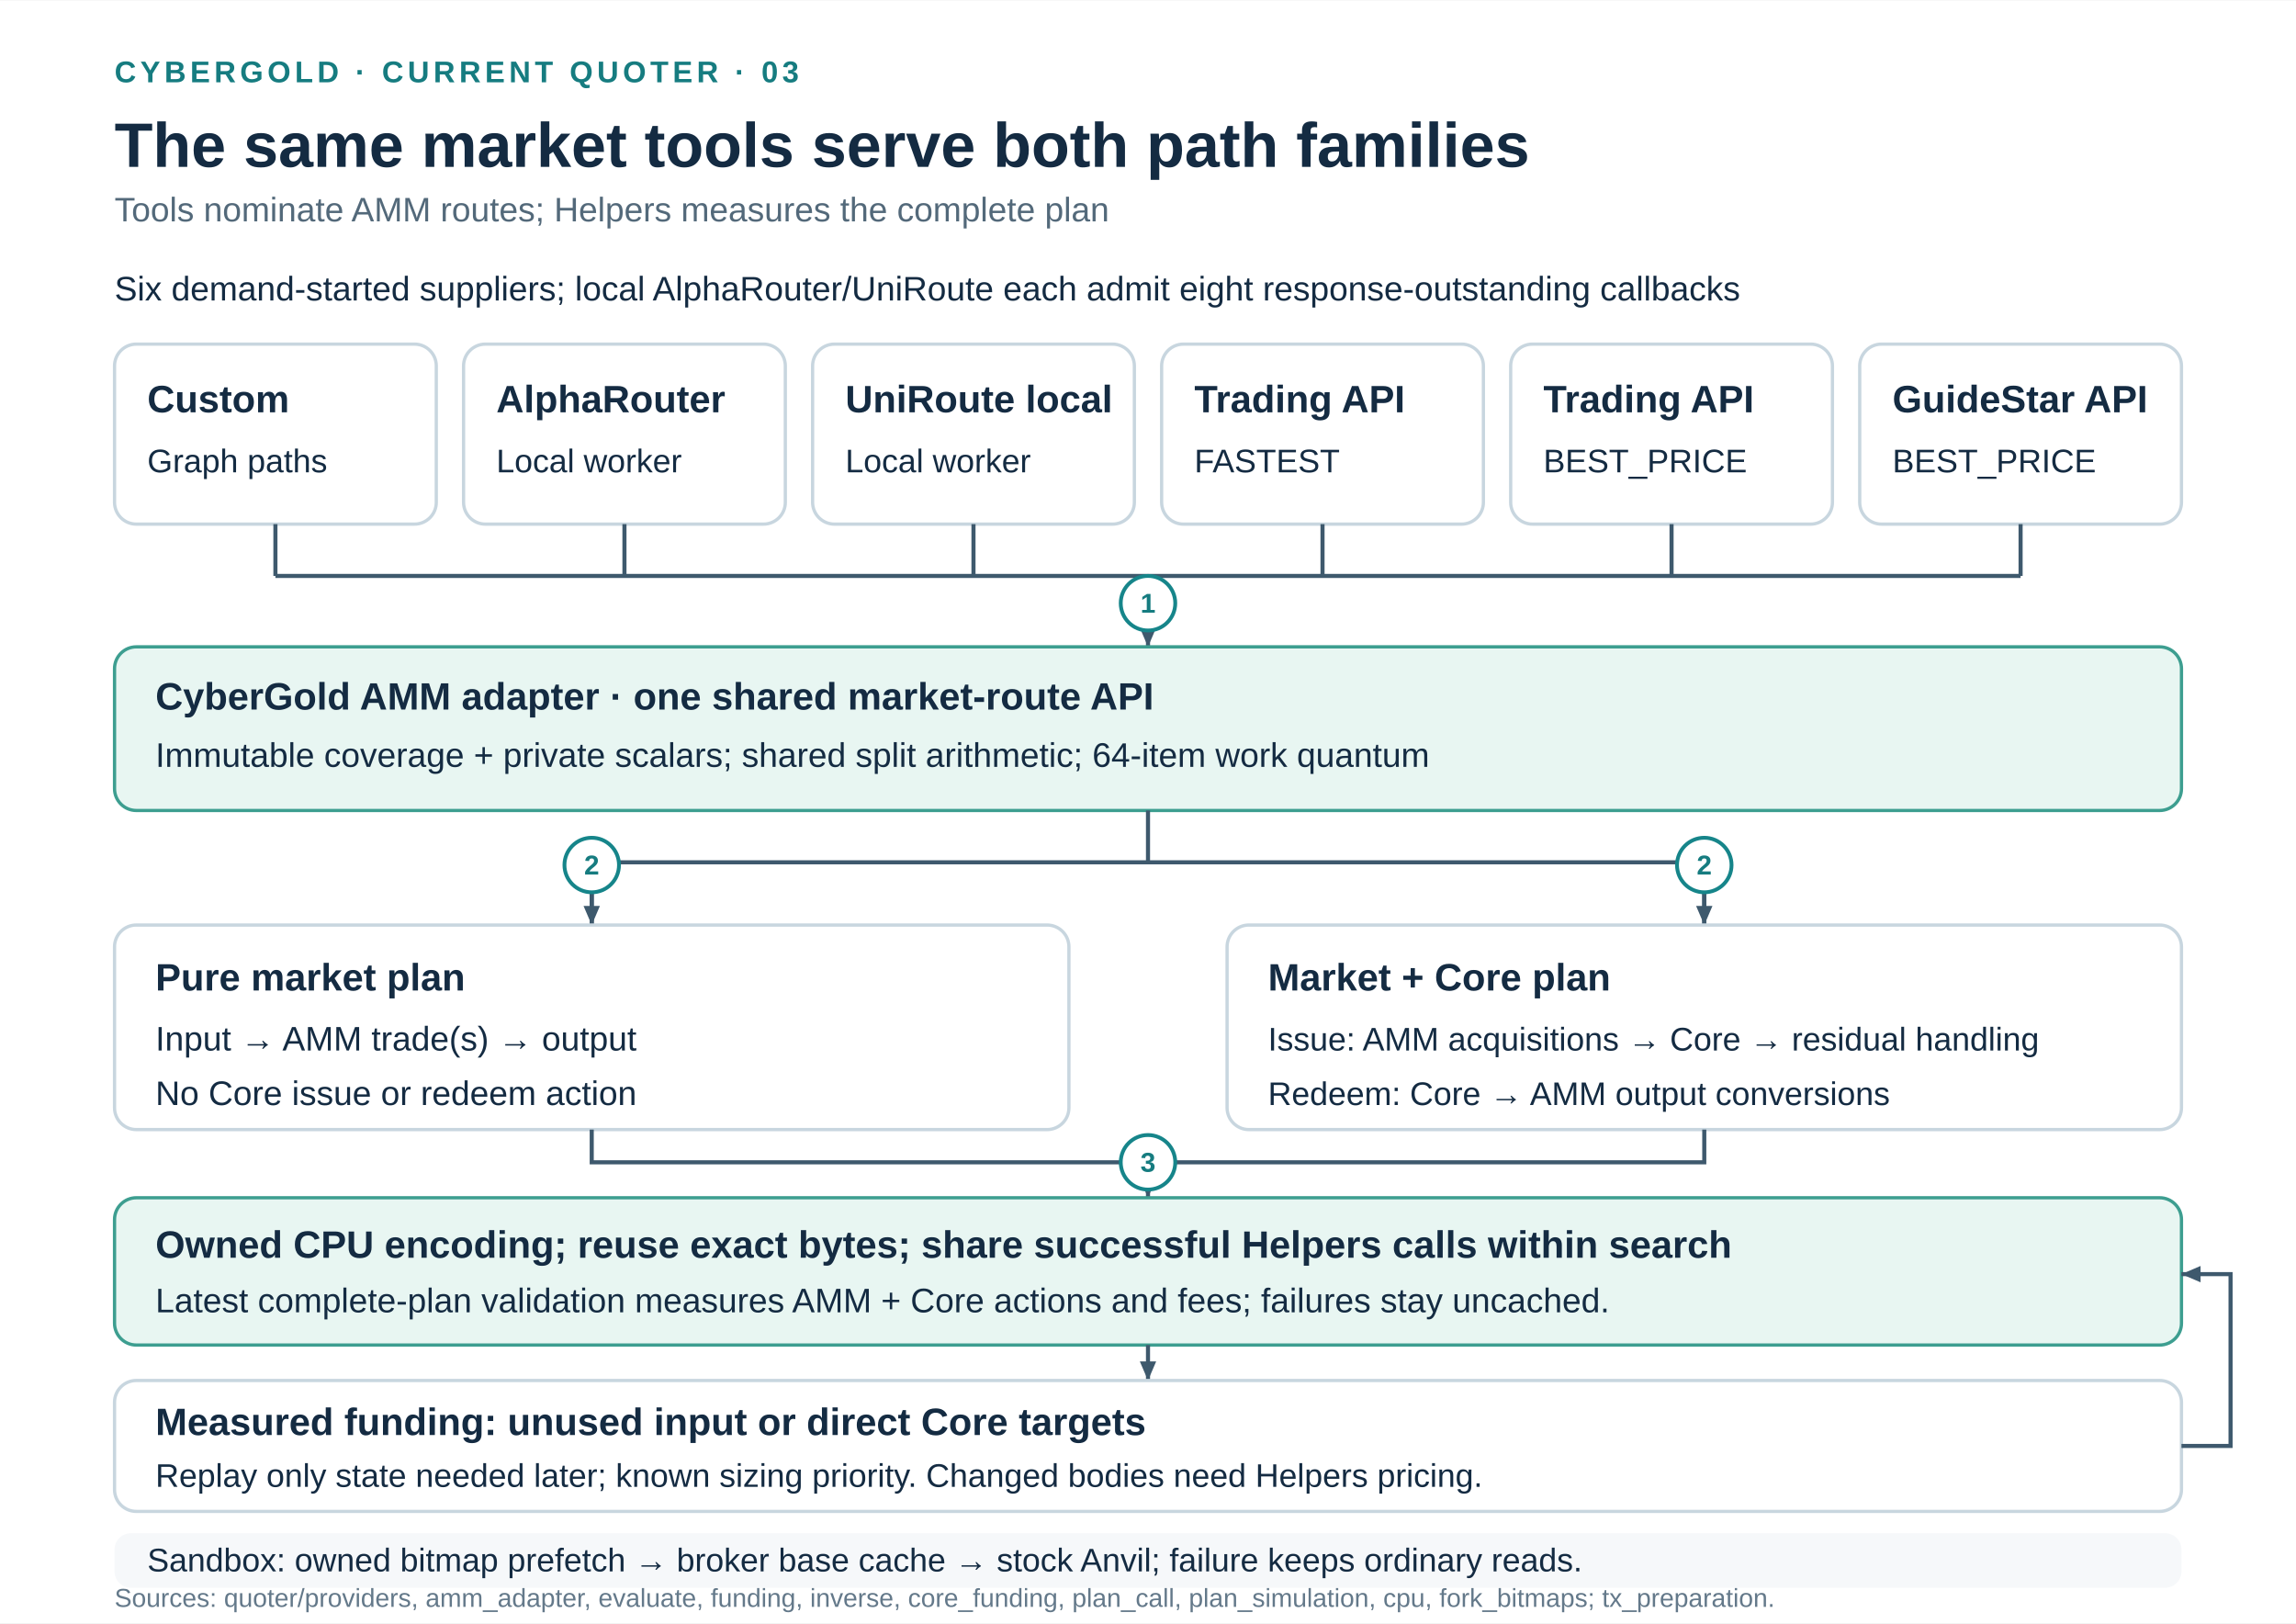
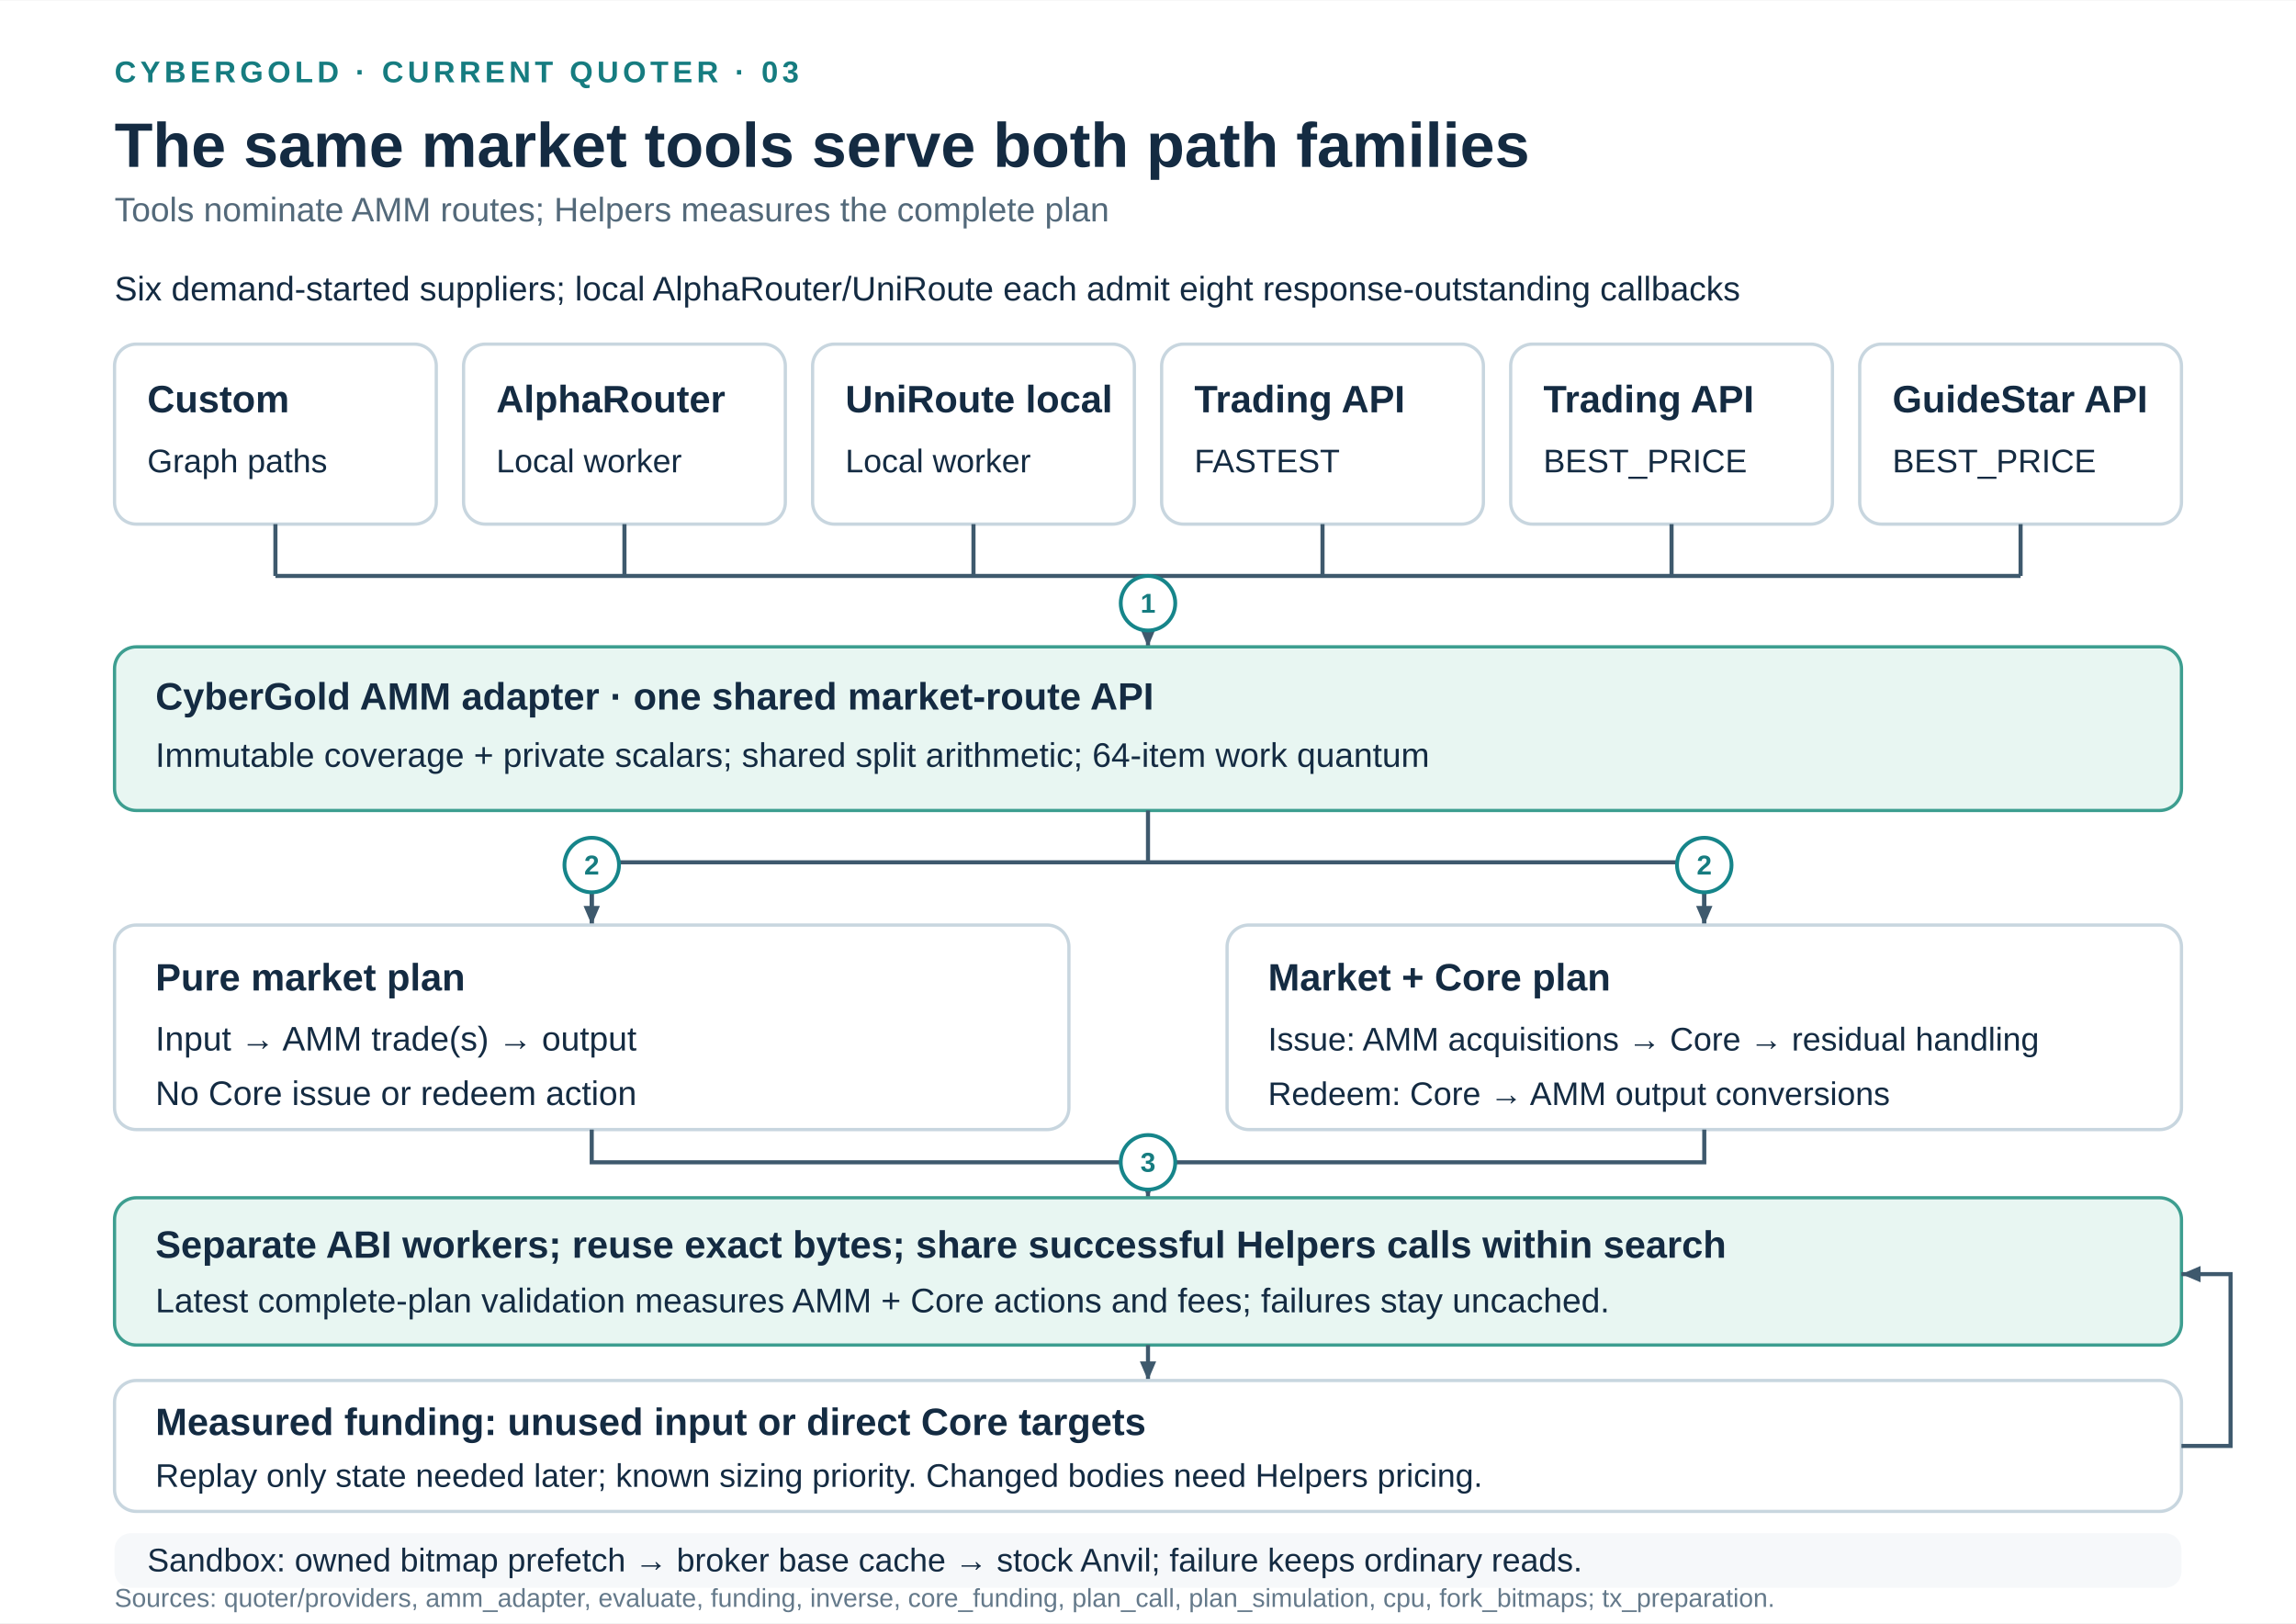
<svg xmlns="http://www.w3.org/2000/svg" width="297mm" height="210mm" viewBox="0 0 842 595" role="img" aria-labelledby="title desc">
  <defs>
    <marker id="arrow" markerWidth="8" markerHeight="8" refX="7" refY="4" orient="auto">
      <path d="M0 0 L8 4 L0 8 Z" fill="#3e596d" />
    </marker>
    <style>
    text{font-family:Arial,Helvetica,sans-serif;fill:#142b42}
    .eyebrow{font-size:11px;font-weight:700;letter-spacing:1.5px;fill:#167c80}
    .title{font-size:23px;font-weight:700}
    .subtitle{font-size:12.5px;fill:#53697a}
    .lane-label{font-size:10px;font-weight:700;letter-spacing:1.2px;fill:#53697a}
    .node{fill:#fff;stroke:#c8d6df;stroke-width:1.2}
    .fresh{fill:#e8f6f2;stroke:#3d9e90;stroke-width:1.2}
    .heading{font-size:14px;font-weight:700}
    .body{font-size:12px}
    .body-large{font-size:12.5px}
    .muted{fill:#53697a}
    .line{fill:none;stroke:#3e596d;stroke-width:1.5}
    .bus{fill:none;stroke:#3e596d;stroke-width:1.5}
    .dashed{fill:none;stroke:#8a9cab;stroke-width:1.3;stroke-dasharray:4 4}
    .step{fill:#fff;stroke:#16858a;stroke-width:1.4}
    .step-text{font-size:10px;font-weight:700;fill:#167c80;text-anchor:middle;dominant-baseline:central}
    .source{font-size:9.5px;fill:#64798a}
  </style>
  </defs>
  <rect width="842" height="595" fill="#fff" />
  <text x="42" y="30" class="eyebrow">CYBERGOLD · CURRENT QUOTER · 03</text>
  <text x="42" y="61" class="title">The same market tools serve both path families</text>
  <text x="42" y="81" class="subtitle">Tools nominate AMM routes; Helpers measures the complete plan</text>
  <text x="42" y="110" class="body-large">Six demand-started suppliers; local AlphaRouter/UniRoute each admit eight response-outstanding callbacks</text>
  <rect x="42" y="126" width="118" height="66" rx="8" class="node" />
  <text x="54" y="151" class="heading">Custom</text>
  <text x="54" y="173" class="body">Graph paths</text>
  <path d="M101 192 V211" class="bus" />
  <rect x="170" y="126" width="118" height="66" rx="8" class="node" />
  <text x="182" y="151" class="heading">AlphaRouter</text>
  <text x="182" y="173" class="body">Local worker</text>
  <path d="M229 192 V211" class="bus" />
  <rect x="298" y="126" width="118" height="66" rx="8" class="node" />
  <text x="310" y="151" class="heading">UniRoute local</text>
  <text x="310" y="173" class="body">Local worker</text>
  <path d="M357 192 V211" class="bus" />
  <rect x="426" y="126" width="118" height="66" rx="8" class="node" />
  <text x="438" y="151" class="heading">Trading API</text>
  <text x="438" y="173" class="body">FASTEST</text>
  <path d="M485 192 V211" class="bus" />
  <rect x="554" y="126" width="118" height="66" rx="8" class="node" />
  <text x="566" y="151" class="heading">Trading API</text>
  <text x="566" y="173" class="body">BEST_PRICE</text>
  <path d="M613 192 V211" class="bus" />
  <rect x="682" y="126" width="118" height="66" rx="8" class="node" />
  <text x="694" y="151" class="heading">GuideStar API</text>
  <text x="694" y="173" class="body">BEST_PRICE</text>
  <path d="M741 192 V211" class="bus" />
  <path d="M101 211 H741" class="bus" />
  <path d="M421 211 V237" class="line" />
  <polygon points="421.00,237.00 418.00,230.00 424.00,230.00" fill="#3e596d" />
  <circle cx="421" cy="221" r="10" class="step" />
  <text x="421" y="221" class="step-text">1</text>
  <rect x="42" y="237" width="758" height="60" rx="8" class="fresh" />
  <text x="57" y="260" class="heading">CyberGold AMM adapter · one shared market-route API</text>
  <text x="57" y="281" class="body-large">Immutable coverage + private scalars; shared split arithmetic; 64-item work quantum</text>
  <path d="M421 297 V316 H217 V339 M421 316 H625 V339" class="bus" />
  <path d="M217 327 V339" class="line" />
  <polygon points="217.00,339.00 214.00,332.00 220.00,332.00" fill="#3e596d" />
  <circle cx="217" cy="317" r="10" class="step" />
  <text x="217" y="317" class="step-text">2</text>
  <path d="M625 327 V339" class="line" />
  <polygon points="625.00,339.00 622.00,332.00 628.00,332.00" fill="#3e596d" />
  <circle cx="625" cy="317" r="10" class="step" />
  <text x="625" y="317" class="step-text">2</text>
  <rect x="42" y="339" width="350" height="75" rx="8" class="node" />
  <text x="57" y="363" class="heading">Pure market plan</text>
  <text x="57" y="385" class="body-large">Input → AMM trade(s) → output</text>
  <text x="57" y="405" class="body-large">No Core issue or redeem action</text>
  <rect x="450" y="339" width="350" height="75" rx="8" class="node" />
  <text x="465" y="363" class="heading">Market + Core plan</text>
  <text x="465" y="385" class="body">Issue: AMM acquisitions → Core → residual handling</text>
  <text x="465" y="405" class="body">Redeem: Core → AMM output conversions</text>
  <path d="M217 414 V426 H625 V414" class="bus" />
  <path d="M421 426 V439" class="line" />
  <polygon points="421,439 418,432 424,432" fill="#3e596d" />
  <circle cx="421" cy="426" r="10" class="step" />
  <text x="421" y="426" class="step-text">3</text>
  <rect x="42" y="439" width="758" height="54" rx="8" class="fresh" />
-   <text x="57" y="461" class="heading">Owned CPU encoding; reuse exact bytes; share successful Helpers calls within search</text>
+   <text x="57" y="461" class="heading">Separate ABI workers; reuse exact bytes; share successful Helpers calls within search</text>
  <text x="57" y="481" class="body-large">Latest complete-plan validation measures AMM + Core actions and fees; failures stay uncached.</text>
  <path d="M421 493 V506" class="line" />
  <polygon points="421,506 418,499 424,499" fill="#3e596d" />
  <rect x="42" y="506" width="758" height="48" rx="8" class="node" />
  <text x="57" y="526" class="heading">Measured funding: unused input or direct Core targets</text>
  <text x="57" y="545" class="body">Replay only state needed later; known sizing priority. Changed bodies need Helpers pricing.</text>
  <path d="M800 530 H818 V467 H800" class="line" />
  <polygon points="800,467 807,464 807,470" fill="#3e596d" />
  <rect x="42" y="562" width="758" height="20" rx="6" fill="#f6f8fa" />
  <text x="54" y="576" class="body">Sandbox: owned bitmap prefetch → broker base cache → stock Anvil; failure keeps ordinary reads.</text>
  <text x="42" y="589" class="source">Sources: quoter/providers, amm_adapter, evaluate, funding, inverse, core_funding, plan_call, plan_simulation, cpu, fork_bitmaps; tx_preparation.</text>
</svg>
